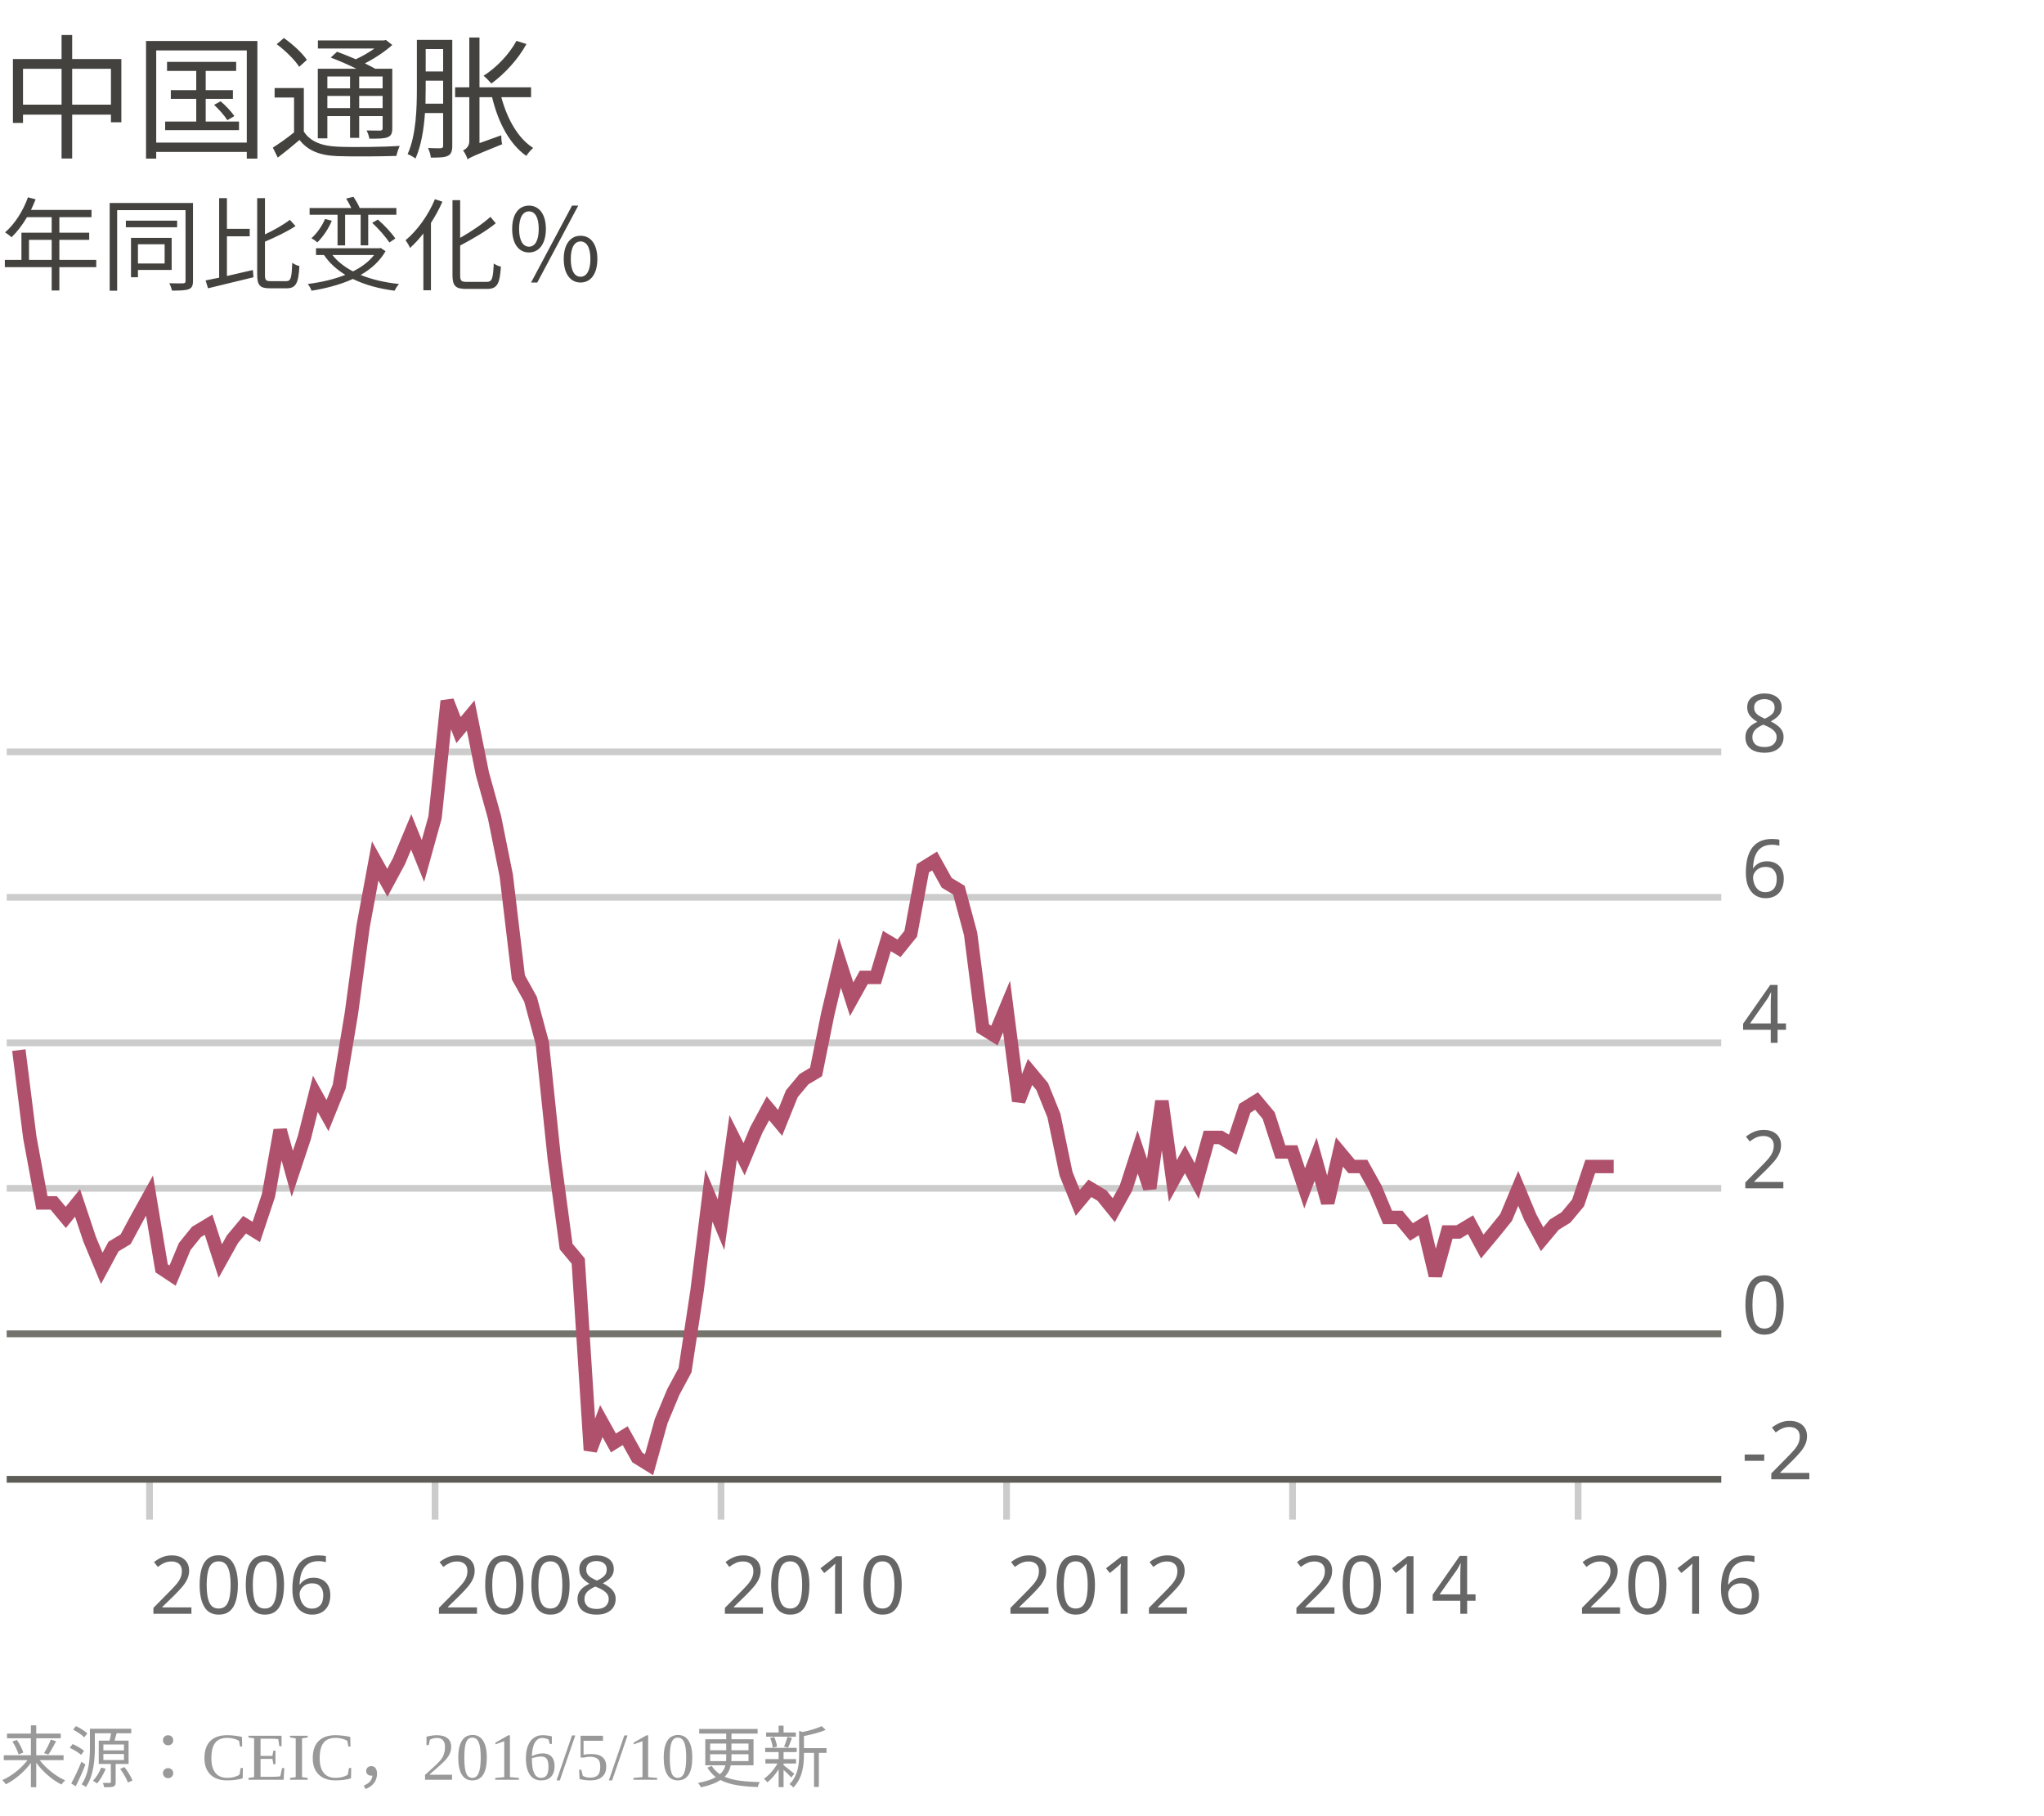
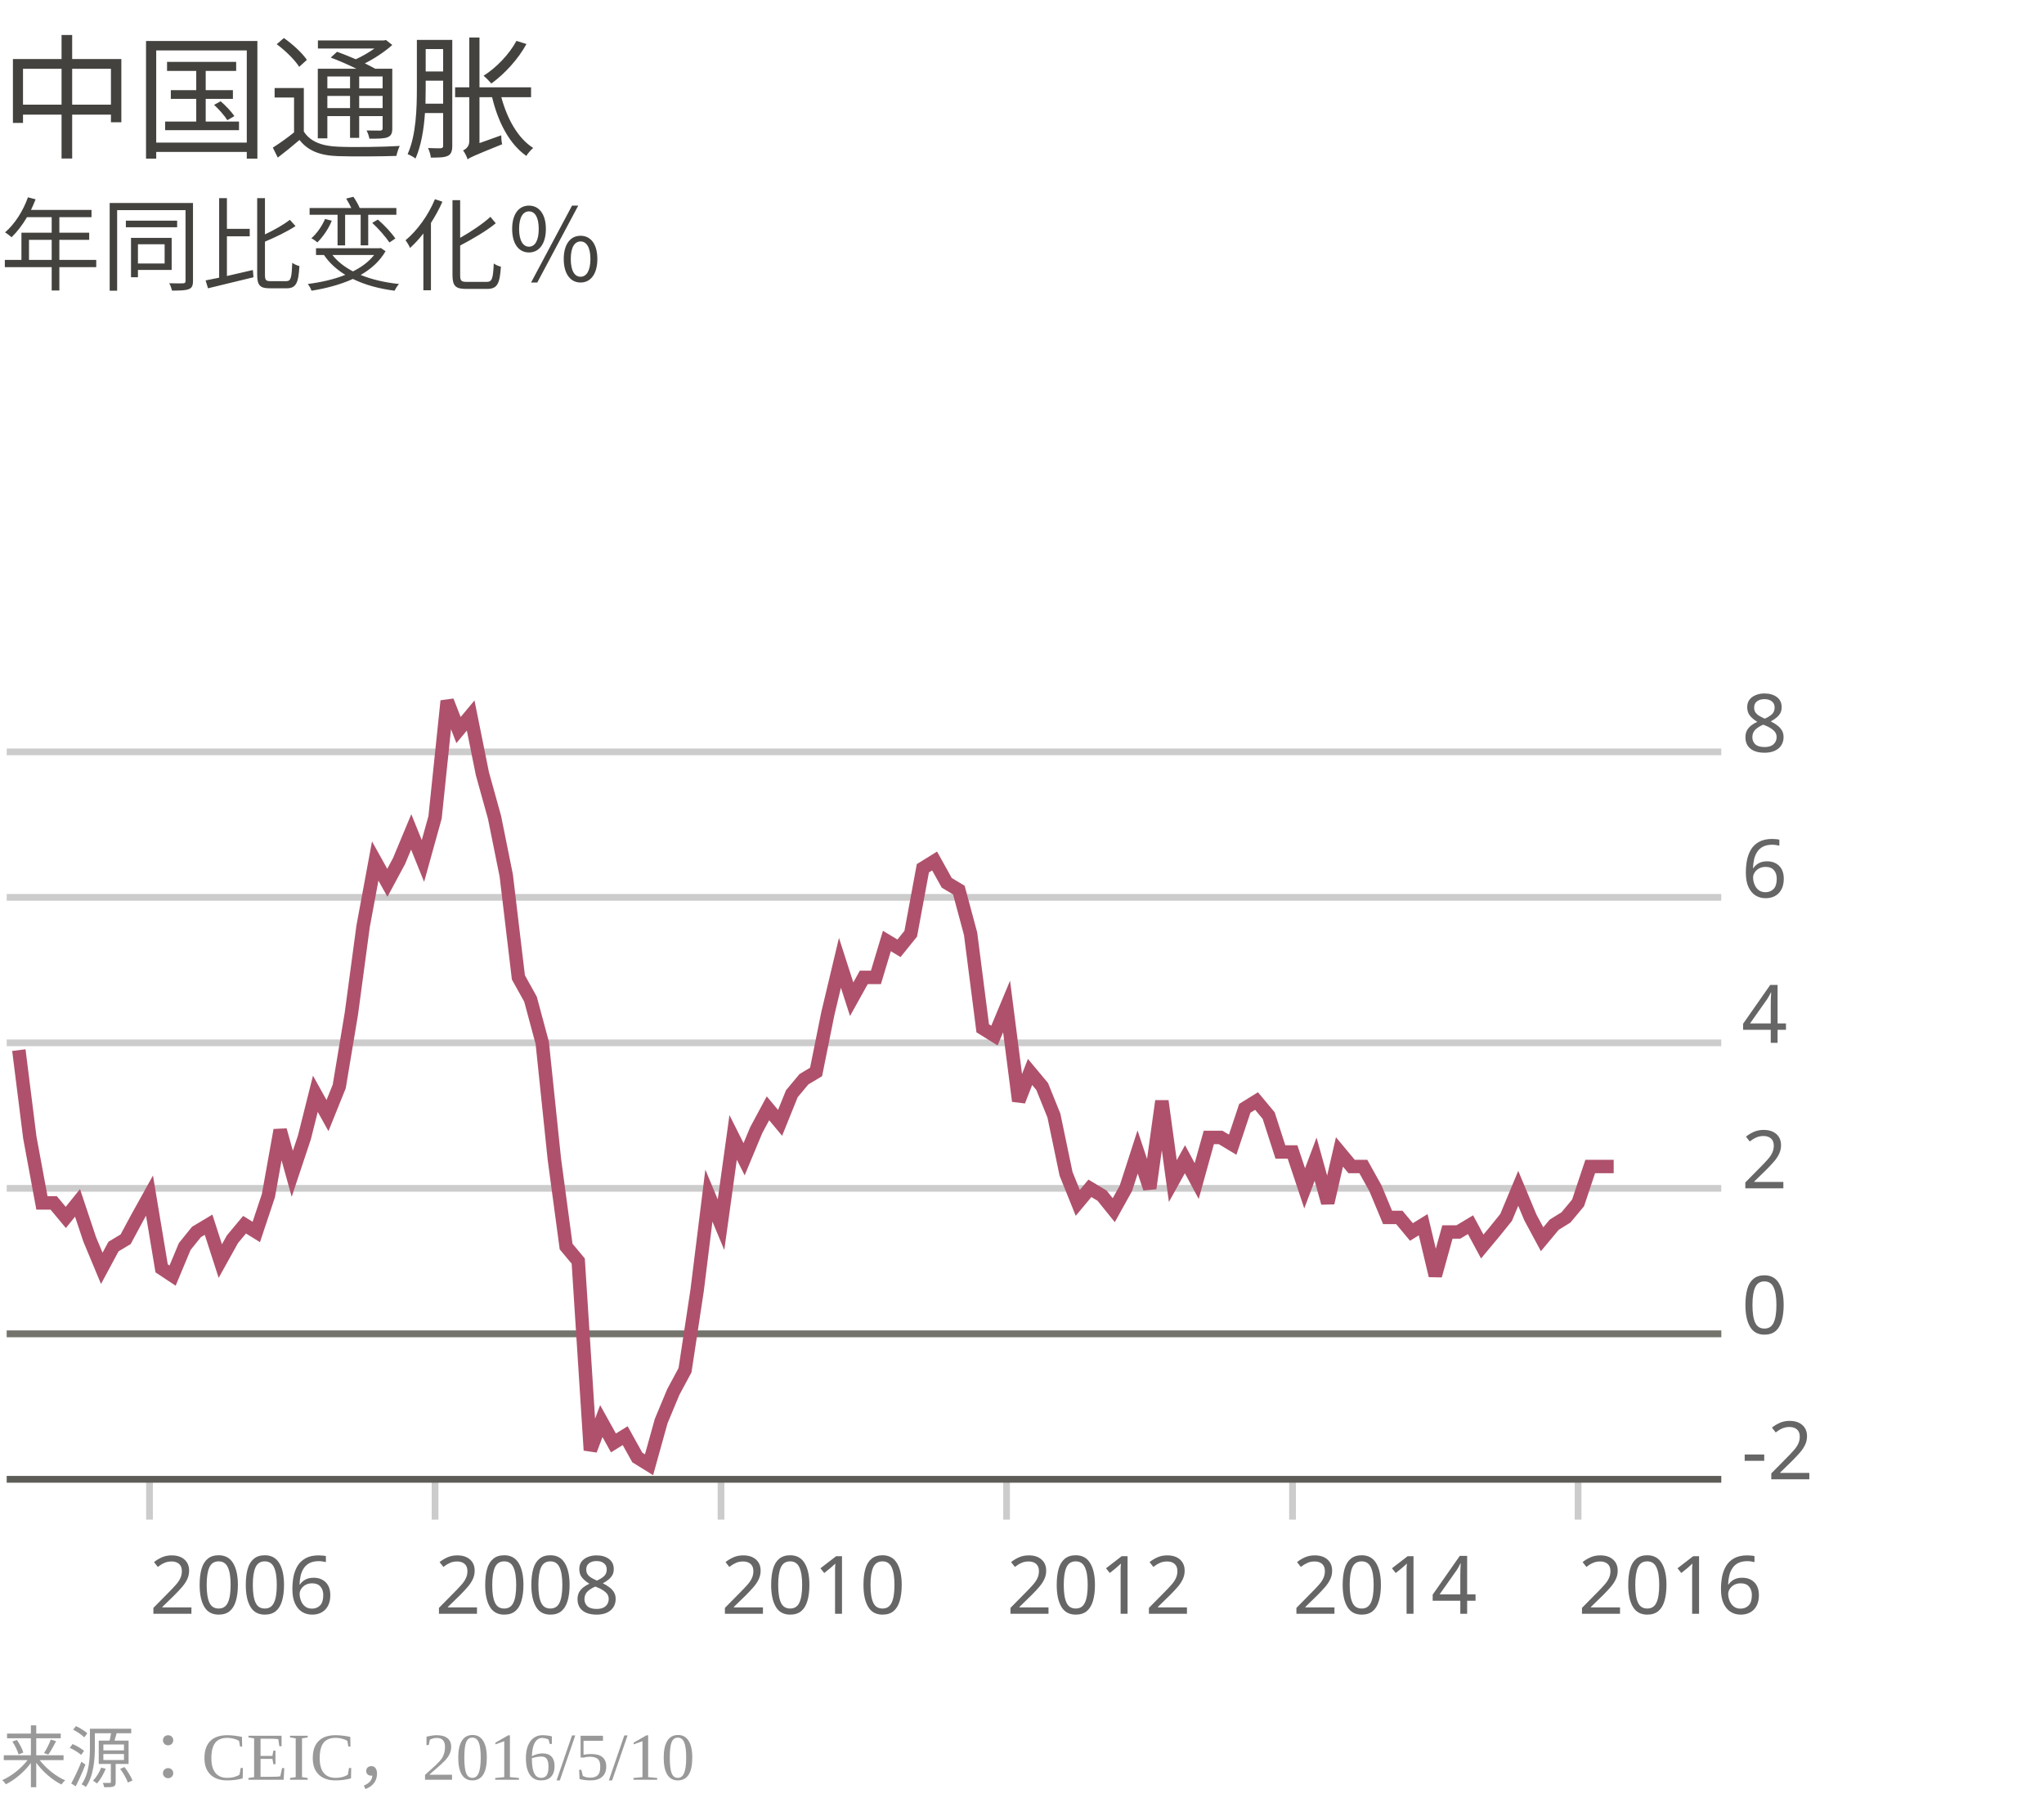
<svg xmlns="http://www.w3.org/2000/svg" viewBox="0 0 304 270">
  <text class="chart-title" fill="#43423e" font-size="20" y="22">中国通胀</text>
  <text class="chart-subtitle" fill="#43423e" font-size="15" y="42">年同比变化％</text>
-   <text class="chart-source" font-size="10" fill-opacity="0.4" y="265">来源：CEIC，2016/5/10更新</text>
+   <text class="chart-source" font-size="10" fill-opacity="0.4" y="265">来源：CEIC，2016/5/10</text>
  <g transform="translate(1,100)">
    <g transform="translate(0,120)" class="x axis">
      <g class="tick" style="" transform="translate(21.23546,0)">
        <line y2="6" x2="0" fill="none" stroke="#000" stroke-opacity="0.2" />
        <text dy="0" style="" y="20" x="0" font-family="MetricWeb,sans-serif" fill-opacity="0.6" font-size="12" text-anchor="start">2006</text>
      </g>
      <g class="tick" style="" transform="translate(63.70637,0)">
        <line y2="6" x2="0" fill="none" stroke="#000" stroke-opacity="0.2" />
        <text dy="0" style="" y="20" x="0" font-family="MetricWeb,sans-serif" fill-opacity="0.6" font-size="12" text-anchor="start">2008</text>
      </g>
      <g class="tick" style="" transform="translate(106.2355,0)">
        <line y2="6" x2="0" fill="none" stroke="#000" stroke-opacity="0.2" />
        <text dy="0" style="" y="20" x="0" font-family="MetricWeb,sans-serif" fill-opacity="0.6" font-size="12" text-anchor="start">2010</text>
      </g>
      <g class="tick" style="" transform="translate(148.7064,0)">
        <line y2="6" x2="0" fill="none" stroke="#000" stroke-opacity="0.2" />
        <text dy="0" style="" y="20" x="0" font-family="MetricWeb,sans-serif" fill-opacity="0.6" font-size="12" text-anchor="start">2012</text>
      </g>
      <g class="tick" style="" transform="translate(191.2355,0)">
        <line y2="6" x2="0" fill="none" stroke="#000" stroke-opacity="0.2" />
        <text dy="0" style="" y="20" x="0" font-family="MetricWeb,sans-serif" fill-opacity="0.6" font-size="12" text-anchor="start">2014</text>
      </g>
      <g class="tick" style="" transform="translate(233.7064,0)">
        <line y2="6" x2="0" fill="none" stroke="#000" stroke-opacity="0.2" />
        <text dy="0" style="" y="20" x="0" font-family="MetricWeb,sans-serif" fill-opacity="0.6" font-size="12" text-anchor="start">2016</text>
      </g>
      <path class="domain" d="M0,0V0H255V0" fill="none" stroke="#74736c" />
    </g>
    <g transform="translate(255,0)" class="y axis">
      <g class="tick" style="" transform="translate(0,120)">
        <line x2="-255" y2="0" fill="none" stroke="#000" stroke-opacity="0.2" />
        <text dy="0" style="text-anchor: start;" x="3" y="0" font-family="MetricWeb,sans-serif" fill-opacity="0.6" font-size="12">-2</text>
      </g>
      <g class="tick" style="" transform="translate(0,98.36364)">
        <line x2="-255" y2="0" fill="none" stroke="#000" stroke-opacity="0.2" />
        <text dy="0" style="text-anchor: start;" x="3" y="0" font-family="MetricWeb,sans-serif" fill-opacity="0.6" font-size="12">0</text>
      </g>
      <g class="tick" style="" transform="translate(0,76.72727)">
        <line x2="-255" y2="0" fill="none" stroke="#000" stroke-opacity="0.2" />
        <text dy="0" style="text-anchor: start;" x="3" y="0" font-family="MetricWeb,sans-serif" fill-opacity="0.6" font-size="12">2</text>
      </g>
      <g class="tick" style="" transform="translate(0,55.09091)">
        <line x2="-255" y2="0" fill="none" stroke="#000" stroke-opacity="0.2" />
        <text dy="0" style="text-anchor: start;" x="3" y="0" font-family="MetricWeb,sans-serif" fill-opacity="0.6" font-size="12">4</text>
      </g>
      <g class="tick" style="" transform="translate(0,33.45455)">
        <line x2="-255" y2="0" fill="none" stroke="#000" stroke-opacity="0.2" />
        <text dy="0" style="text-anchor: start;" x="3" y="0" font-family="MetricWeb,sans-serif" fill-opacity="0.6" font-size="12">6</text>
      </g>
      <g class="tick" style="" transform="translate(0,11.81818)">
        <line x2="-255" y2="0" fill="none" stroke="#000" stroke-opacity="0.2" />
        <text dy="0" style="text-anchor: start;" x="3" y="0" font-family="MetricWeb,sans-serif" fill-opacity="0.6" font-size="12">8</text>
      </g>
      <path class="domain" d="M-255,1H0V120H-255" fill="none" stroke="#000" stroke-opacity="0" />
      <line class="highlight-line" x1="0" x2="-255" y1="98.364" y2="98.364" fill="none" stroke="#74736c" />
    </g>
    <g>
      <path d="M1.804,56.173L3.433,69.155L5.236,78.891L6.982,78.891L8.785,81.055L10.53,78.891L12.334,84.3L14.138,88.627L15.883,85.382L17.687,84.3L19.432,81.055L21.235,77.809L23.039,88.627L24.668,89.709L26.472,85.382L28.217,83.218L30.021,82.136L31.766,87.545L33.569,84.3L35.373,82.136L37.118,83.218L38.922,77.809L40.667,68.073L42.471,74.564L44.274,69.155L45.903,62.664L47.707,65.909L49.452,61.582L51.256,50.764L53.001,37.782L54.805,28.045L56.608,31.291L58.354,28.045L60.157,23.718L61.903,28.045L63.706,21.555L65.51,4.245L67.197,8.573L69.001,6.409L70.746,15.064L72.55,21.555L74.295,30.209L76.099,45.355L77.902,48.6L79.648,55.091L81.451,72.4L83.196,85.382L85,87.545L86.804,115.673L88.433,111.345L90.236,114.591L91.982,113.509L93.785,116.755L95.53,117.836L97.334,111.345L99.138,107.018L100.883,103.773L102.687,91.873L104.432,77.809L106.235,82.136L108.039,69.155L109.668,72.4L111.472,68.073L113.217,64.827L115.021,66.991L116.766,62.664L118.569,60.5L120.373,59.418L122.118,50.764L123.922,43.191L125.667,48.6L127.471,45.355L129.274,45.355L130.903,39.945L132.707,41.027L134.452,38.864L136.256,29.127L138.001,28.045L139.805,31.291L141.608,32.373L143.354,38.864L145.157,52.927L146.903,54.009L148.706,49.682L150.51,63.745L152.197,59.418L154.001,61.582L155.746,65.909L157.55,74.564L159.295,78.891L161.099,76.727L162.902,77.809L164.648,79.973L166.451,76.727L168.196,71.318L170,76.727L171.804,63.745L173.433,75.645L175.236,72.4L176.982,75.645L178.785,69.155L180.53,69.155L182.334,70.236L184.138,64.827L185.883,63.745L187.687,65.909L189.432,71.318L191.235,71.318L193.039,76.727L194.668,72.4L196.472,78.891L198.217,71.318L200.021,73.482L201.766,73.482L203.569,76.727L205.373,81.055L207.118,81.055L208.922,83.218L210.667,82.136L212.471,89.709L214.274,83.218L215.903,83.218L217.707,82.136L219.452,85.382L221.256,83.218L223.001,81.055L224.805,76.727L226.608,81.055L228.354,84.3L230.157,82.136L231.903,81.055L233.706,78.891L235.51,73.482L237.197,73.482L239.001,73.482" stroke-width="2" fill="none" stroke="#af516c" />
    </g>
  </g>
</svg>
